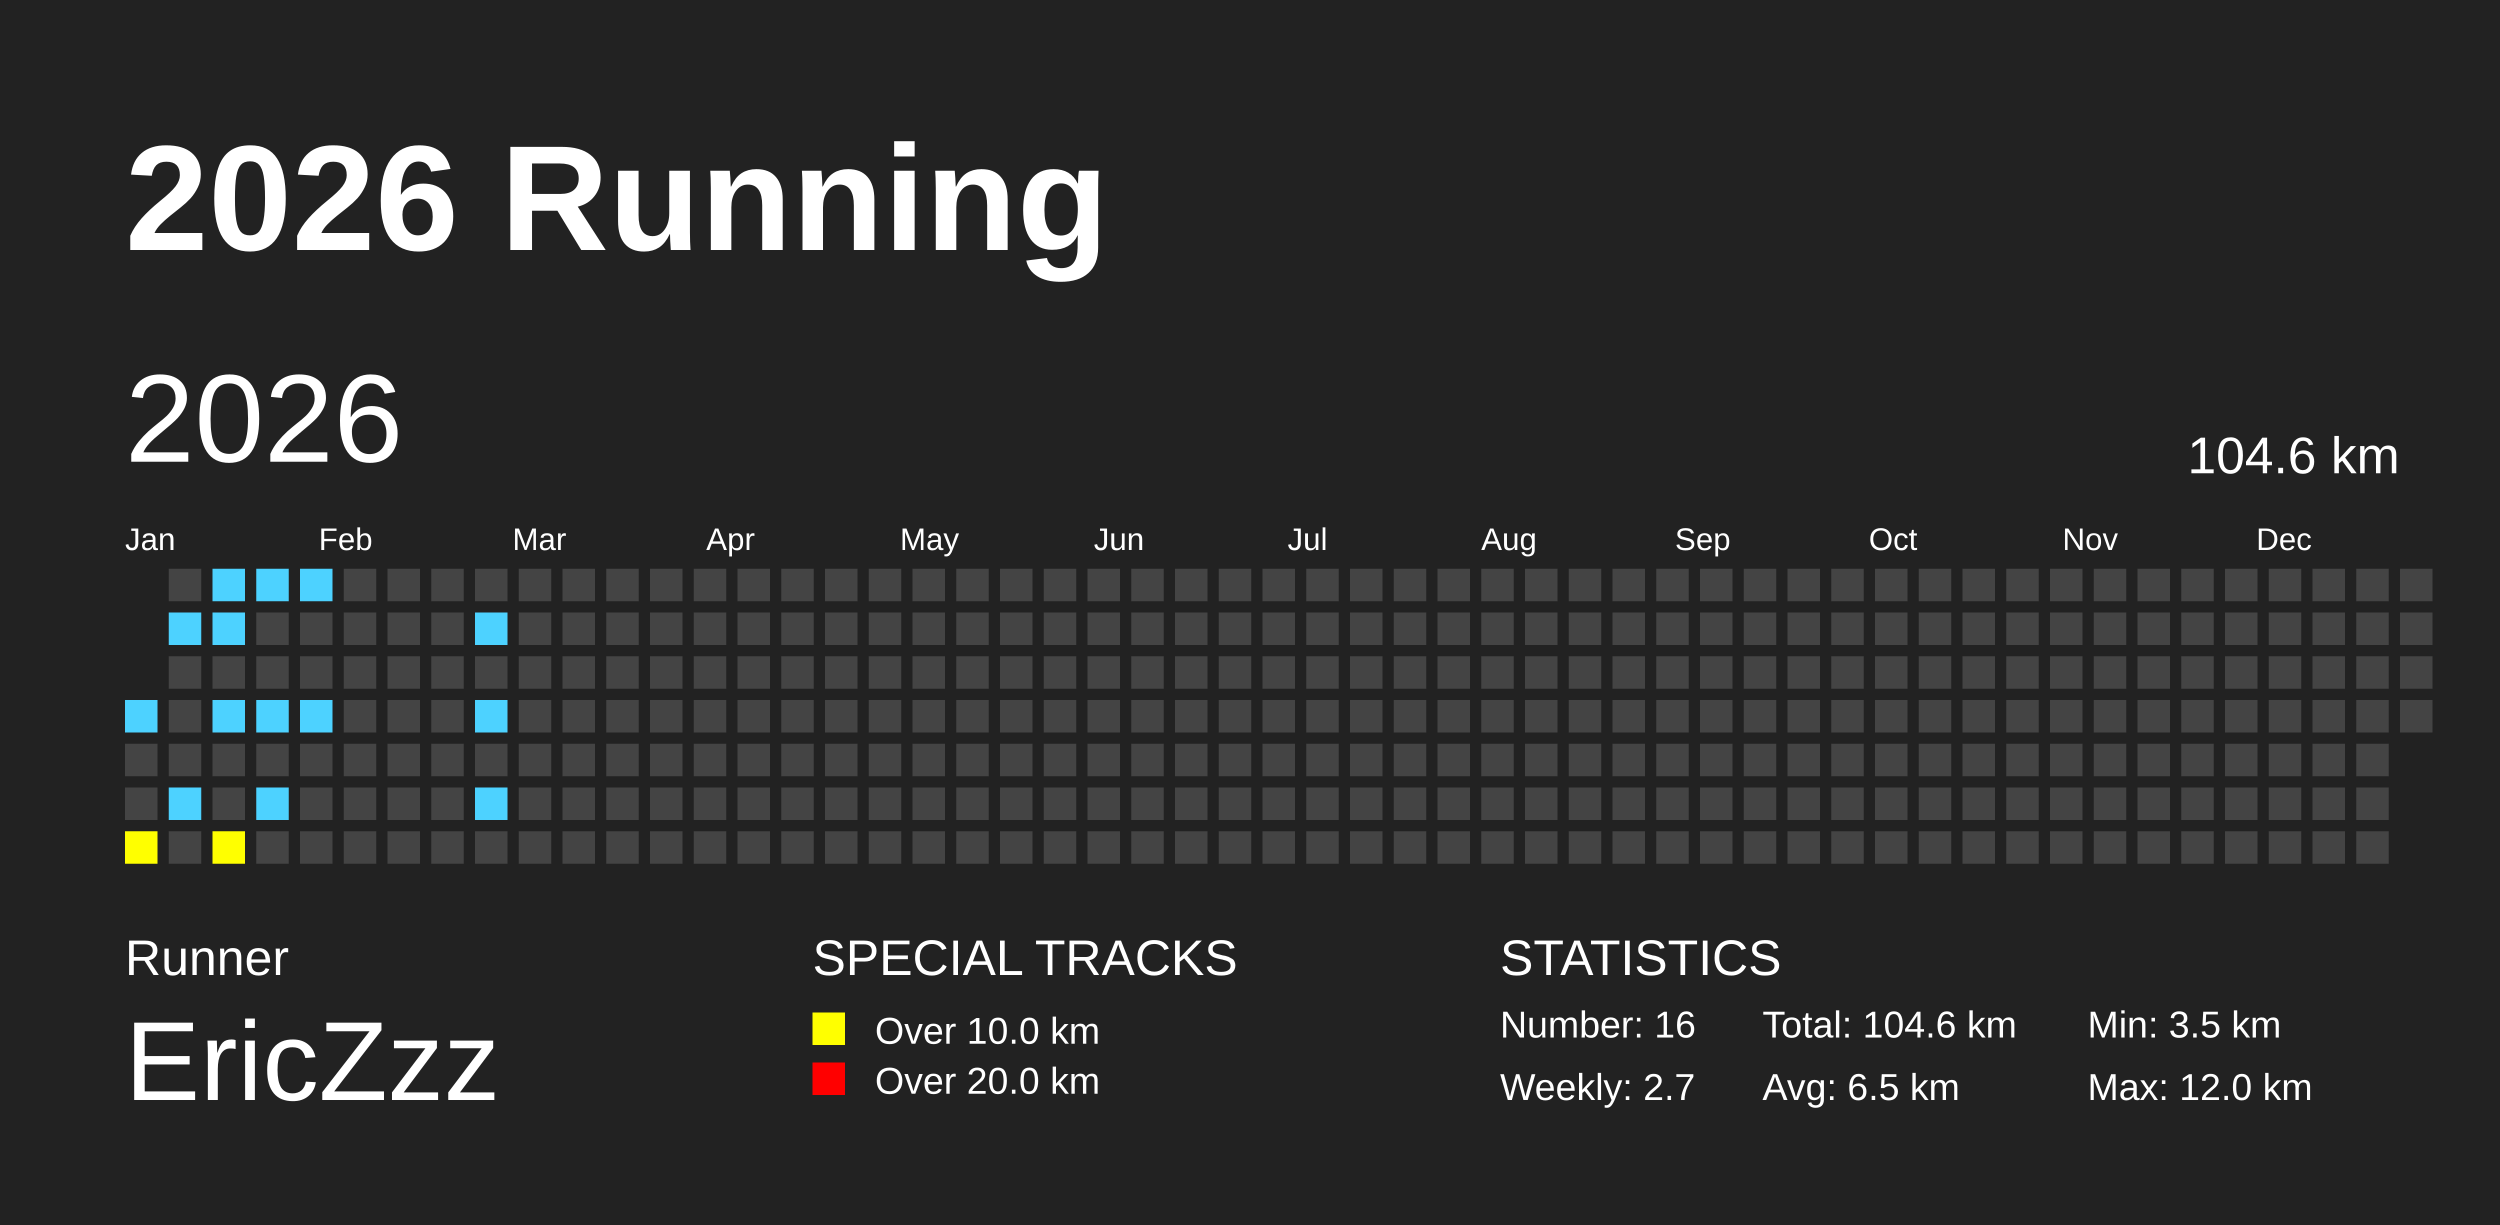
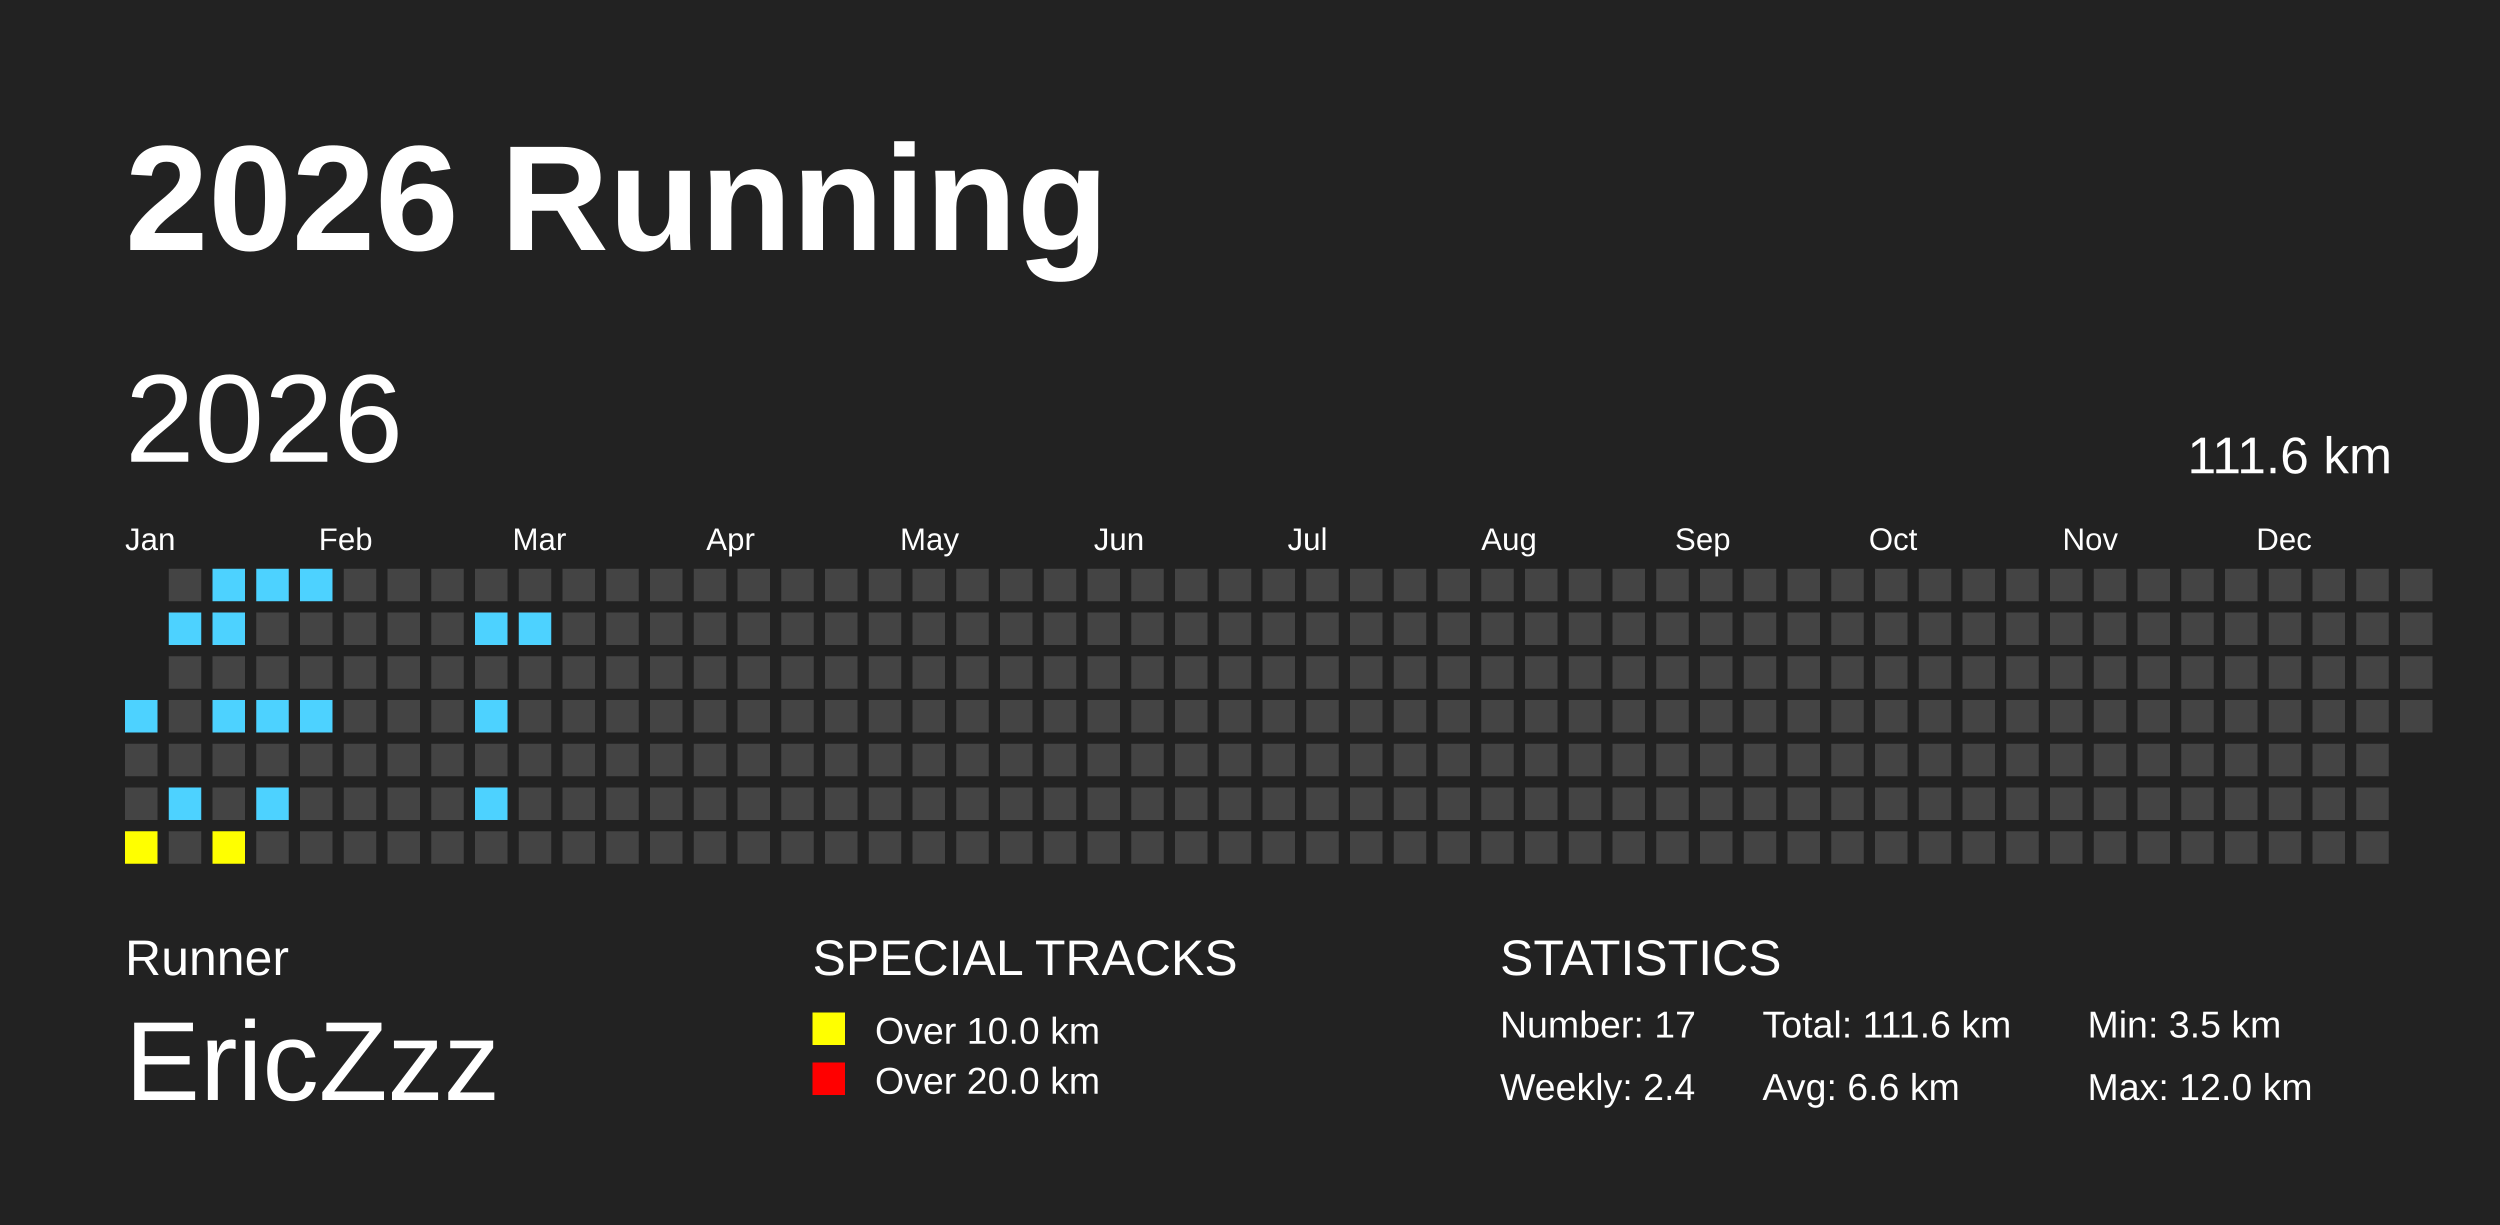
<svg xmlns="http://www.w3.org/2000/svg" baseProfile="full" height="98mm" version="1.1" viewBox="0,0,200,98" width="200mm">
  <defs />
  <rect fill="#222222" height="98" width="200" x="0" y="0" />
  <text fill="#FFFFFF" style="font-size:12px; font-family:Arial; font-weight:bold;" x="10" y="20">2026 Running</text>
  <text fill="#FFFFFF" style="font-size:4px; font-family:Arial" x="10" y="78">Runner</text>
  <text fill="#FFFFFF" style="font-size:9px; font-family:Arial" x="10" y="88">EricZzz</text>
  <text fill="#FFFFFF" style="font-size:4px; font-family:Arial" x="65" y="78">SPECIAL TRACKS</text>
  <rect fill="yellow" height="2.6" width="2.6" x="65" y="81" />
  <text fill="#FFFFFF" style="font-size:3px; font-family:Arial" x="70" y="83.5">Over 10.0 km</text>
  <rect fill="red" height="2.6" width="2.6" x="65" y="85" />
  <text fill="#FFFFFF" style="font-size:3px; font-family:Arial" x="70" y="87.5">Over 20.0 km</text>
  <text fill="#FFFFFF" style="font-size:4px; font-family:Arial" x="120" y="78">STATISTICS</text>
-   <text fill="#FFFFFF" style="font-size:3px; font-family:Arial" x="120" y="83">Number: 16</text>
-   <text fill="#FFFFFF" style="font-size:3px; font-family:Arial" x="120" y="88">Weekly: 2.7</text>
-   <text fill="#FFFFFF" style="font-size:3px; font-family:Arial" x="141" y="83">Total: 104.6 km</text>
-   <text fill="#FFFFFF" style="font-size:3px; font-family:Arial" x="141" y="88">Avg: 6.5 km</text>
+   <text fill="#FFFFFF" style="font-size:3px; font-family:Arial" x="120" y="83">Number: 17</text>
+   <text fill="#FFFFFF" style="font-size:3px; font-family:Arial" x="120" y="88">Weekly: 2.4</text>
+   <text fill="#FFFFFF" style="font-size:3px; font-family:Arial" x="141" y="83">Total: 111.6 km</text>
+   <text fill="#FFFFFF" style="font-size:3px; font-family:Arial" x="141" y="88">Avg: 6.6 km</text>
  <text fill="#FFFFFF" style="font-size:3px; font-family:Arial" x="167" y="83">Min: 3.5 km</text>
  <text fill="#FFFFFF" style="font-size:3px; font-family:Arial" x="167" y="88">Max: 12.0 km</text>
  <text dominant-baseline="hanging" fill="#FFFFFF" style="font-size:10.0px; font-family:Arial;" x="10" y="30">2026</text>
-   <text dominant-baseline="hanging" fill="#FFFFFF" style="font-size:4.125px; font-family:Arial;" x="175" y="35">104.6 km</text>
+   <text dominant-baseline="hanging" fill="#FFFFFF" style="font-size:4.125px; font-family:Arial;" x="175" y="35">111.6 km</text>
  <text fill="#FFFFFF" style="font-size:2.5px; font-family:Arial" x="10.0" y="44">Jan</text>
  <text fill="#FFFFFF" style="font-size:2.5px; font-family:Arial" x="25.5" y="44">Feb</text>
  <text fill="#FFFFFF" style="font-size:2.5px; font-family:Arial" x="41.0" y="44">Mar</text>
  <text fill="#FFFFFF" style="font-size:2.5px; font-family:Arial" x="56.5" y="44">Apr</text>
  <text fill="#FFFFFF" style="font-size:2.5px; font-family:Arial" x="72.0" y="44">May</text>
  <text fill="#FFFFFF" style="font-size:2.5px; font-family:Arial" x="87.5" y="44">Jun</text>
  <text fill="#FFFFFF" style="font-size:2.5px; font-family:Arial" x="103.0" y="44">Jul</text>
  <text fill="#FFFFFF" style="font-size:2.5px; font-family:Arial" x="118.5" y="44">Aug</text>
  <text fill="#FFFFFF" style="font-size:2.5px; font-family:Arial" x="134.0" y="44">Sep</text>
  <text fill="#FFFFFF" style="font-size:2.5px; font-family:Arial" x="149.5" y="44">Oct</text>
  <text fill="#FFFFFF" style="font-size:2.5px; font-family:Arial" x="165.0" y="44">Nov</text>
  <text fill="#FFFFFF" style="font-size:2.5px; font-family:Arial" x="180.5" y="44">Dec</text>
  <rect fill="#4DD2FF" height="2.6" width="2.6" x="10.0" y="56.0" />
  <rect fill="#444444" height="2.6" width="2.6" x="10.0" y="59.5" />
  <rect fill="#444444" height="2.6" width="2.6" x="10.0" y="63.0" />
  <rect fill="yellow" height="2.6" width="2.6" x="10.0" y="66.5" />
  <rect fill="#444444" height="2.6" width="2.6" x="13.5" y="45.5" />
  <rect fill="#4DD2FF" height="2.6" width="2.6" x="13.5" y="49.0" />
  <rect fill="#444444" height="2.6" width="2.6" x="13.5" y="52.5" />
  <rect fill="#444444" height="2.6" width="2.6" x="13.5" y="56.0" />
  <rect fill="#444444" height="2.6" width="2.6" x="13.5" y="59.5" />
  <rect fill="#4DD2FF" height="2.6" width="2.6" x="13.5" y="63.0" />
  <rect fill="#444444" height="2.6" width="2.6" x="13.5" y="66.5" />
  <rect fill="#4DD2FF" height="2.6" width="2.6" x="17.0" y="45.5" />
  <rect fill="#4DD2FF" height="2.6" width="2.6" x="17.0" y="49.0" />
  <rect fill="#444444" height="2.6" width="2.6" x="17.0" y="52.5" />
  <rect fill="#4DD2FF" height="2.6" width="2.6" x="17.0" y="56.0" />
  <rect fill="#444444" height="2.6" width="2.6" x="17.0" y="59.5" />
  <rect fill="#444444" height="2.6" width="2.6" x="17.0" y="63.0" />
  <rect fill="yellow" height="2.6" width="2.6" x="17.0" y="66.5" />
  <rect fill="#4DD2FF" height="2.6" width="2.6" x="20.5" y="45.5" />
  <rect fill="#444444" height="2.6" width="2.6" x="20.5" y="49.0" />
  <rect fill="#444444" height="2.6" width="2.6" x="20.5" y="52.5" />
  <rect fill="#4DD2FF" height="2.6" width="2.6" x="20.5" y="56.0" />
  <rect fill="#444444" height="2.6" width="2.6" x="20.5" y="59.5" />
  <rect fill="#4DD2FF" height="2.6" width="2.6" x="20.5" y="63.0" />
  <rect fill="#444444" height="2.6" width="2.6" x="20.5" y="66.5" />
  <rect fill="#4DD2FF" height="2.6" width="2.6" x="24.0" y="45.5" />
  <rect fill="#444444" height="2.6" width="2.6" x="24.0" y="49.0" />
  <rect fill="#444444" height="2.6" width="2.6" x="24.0" y="52.5" />
  <rect fill="#4DD2FF" height="2.6" width="2.6" x="24.0" y="56.0" />
  <rect fill="#444444" height="2.6" width="2.6" x="24.0" y="59.5" />
  <rect fill="#444444" height="2.6" width="2.6" x="24.0" y="63.0" />
  <rect fill="#444444" height="2.6" width="2.6" x="24.0" y="66.5" />
  <rect fill="#444444" height="2.6" width="2.6" x="27.5" y="45.5" />
  <rect fill="#444444" height="2.6" width="2.6" x="27.5" y="49.0" />
  <rect fill="#444444" height="2.6" width="2.6" x="27.5" y="52.5" />
  <rect fill="#444444" height="2.6" width="2.6" x="27.5" y="56.0" />
  <rect fill="#444444" height="2.6" width="2.6" x="27.5" y="59.5" />
  <rect fill="#444444" height="2.6" width="2.6" x="27.5" y="63.0" />
  <rect fill="#444444" height="2.6" width="2.6" x="27.5" y="66.5" />
  <rect fill="#444444" height="2.6" width="2.6" x="31.0" y="45.5" />
  <rect fill="#444444" height="2.6" width="2.6" x="31.0" y="49.0" />
  <rect fill="#444444" height="2.6" width="2.6" x="31.0" y="52.5" />
  <rect fill="#444444" height="2.6" width="2.6" x="31.0" y="56.0" />
  <rect fill="#444444" height="2.6" width="2.6" x="31.0" y="59.5" />
  <rect fill="#444444" height="2.6" width="2.6" x="31.0" y="63.0" />
  <rect fill="#444444" height="2.6" width="2.6" x="31.0" y="66.5" />
  <rect fill="#444444" height="2.6" width="2.6" x="34.5" y="45.5" />
  <rect fill="#444444" height="2.6" width="2.6" x="34.5" y="49.0" />
  <rect fill="#444444" height="2.6" width="2.6" x="34.5" y="52.5" />
  <rect fill="#444444" height="2.6" width="2.6" x="34.5" y="56.0" />
  <rect fill="#444444" height="2.6" width="2.6" x="34.5" y="59.5" />
  <rect fill="#444444" height="2.6" width="2.6" x="34.5" y="63.0" />
  <rect fill="#444444" height="2.6" width="2.6" x="34.5" y="66.5" />
  <rect fill="#444444" height="2.6" width="2.6" x="38.0" y="45.5" />
  <rect fill="#4DD2FF" height="2.6" width="2.6" x="38.0" y="49.0" />
  <rect fill="#444444" height="2.6" width="2.6" x="38.0" y="52.5" />
  <rect fill="#4DD2FF" height="2.6" width="2.6" x="38.0" y="56.0" />
  <rect fill="#444444" height="2.6" width="2.6" x="38.0" y="59.5" />
  <rect fill="#4DD2FF" height="2.6" width="2.6" x="38.0" y="63.0" />
  <rect fill="#444444" height="2.6" width="2.6" x="38.0" y="66.5" />
  <rect fill="#444444" height="2.6" width="2.6" x="41.5" y="45.5" />
-   <rect fill="#444444" height="2.6" width="2.6" x="41.5" y="49.0" />
+   <rect fill="#4DD2FF" height="2.6" width="2.6" x="41.5" y="49.0" />
  <rect fill="#444444" height="2.6" width="2.6" x="41.5" y="52.5" />
  <rect fill="#444444" height="2.6" width="2.6" x="41.5" y="56.0" />
  <rect fill="#444444" height="2.6" width="2.6" x="41.5" y="59.5" />
  <rect fill="#444444" height="2.6" width="2.6" x="41.5" y="63.0" />
  <rect fill="#444444" height="2.6" width="2.6" x="41.5" y="66.5" />
  <rect fill="#444444" height="2.6" width="2.6" x="45.0" y="45.5" />
  <rect fill="#444444" height="2.6" width="2.6" x="45.0" y="49.0" />
  <rect fill="#444444" height="2.6" width="2.6" x="45.0" y="52.5" />
  <rect fill="#444444" height="2.6" width="2.6" x="45.0" y="56.0" />
  <rect fill="#444444" height="2.6" width="2.6" x="45.0" y="59.5" />
  <rect fill="#444444" height="2.6" width="2.6" x="45.0" y="63.0" />
  <rect fill="#444444" height="2.6" width="2.6" x="45.0" y="66.5" />
  <rect fill="#444444" height="2.6" width="2.6" x="48.5" y="45.5" />
  <rect fill="#444444" height="2.6" width="2.6" x="48.5" y="49.0" />
  <rect fill="#444444" height="2.6" width="2.6" x="48.5" y="52.5" />
  <rect fill="#444444" height="2.6" width="2.6" x="48.5" y="56.0" />
  <rect fill="#444444" height="2.6" width="2.6" x="48.5" y="59.5" />
  <rect fill="#444444" height="2.6" width="2.6" x="48.5" y="63.0" />
  <rect fill="#444444" height="2.6" width="2.6" x="48.5" y="66.5" />
  <rect fill="#444444" height="2.6" width="2.6" x="52.0" y="45.5" />
  <rect fill="#444444" height="2.6" width="2.6" x="52.0" y="49.0" />
  <rect fill="#444444" height="2.6" width="2.6" x="52.0" y="52.5" />
  <rect fill="#444444" height="2.6" width="2.6" x="52.0" y="56.0" />
  <rect fill="#444444" height="2.6" width="2.6" x="52.0" y="59.5" />
  <rect fill="#444444" height="2.6" width="2.6" x="52.0" y="63.0" />
  <rect fill="#444444" height="2.6" width="2.6" x="52.0" y="66.5" />
  <rect fill="#444444" height="2.6" width="2.6" x="55.5" y="45.5" />
  <rect fill="#444444" height="2.6" width="2.6" x="55.5" y="49.0" />
  <rect fill="#444444" height="2.6" width="2.6" x="55.5" y="52.5" />
  <rect fill="#444444" height="2.6" width="2.6" x="55.5" y="56.0" />
  <rect fill="#444444" height="2.6" width="2.6" x="55.5" y="59.5" />
  <rect fill="#444444" height="2.6" width="2.6" x="55.5" y="63.0" />
  <rect fill="#444444" height="2.6" width="2.6" x="55.5" y="66.5" />
  <rect fill="#444444" height="2.6" width="2.6" x="59.0" y="45.5" />
  <rect fill="#444444" height="2.6" width="2.6" x="59.0" y="49.0" />
  <rect fill="#444444" height="2.6" width="2.6" x="59.0" y="52.5" />
  <rect fill="#444444" height="2.6" width="2.6" x="59.0" y="56.0" />
  <rect fill="#444444" height="2.6" width="2.6" x="59.0" y="59.5" />
  <rect fill="#444444" height="2.6" width="2.6" x="59.0" y="63.0" />
  <rect fill="#444444" height="2.6" width="2.6" x="59.0" y="66.5" />
  <rect fill="#444444" height="2.6" width="2.6" x="62.5" y="45.5" />
  <rect fill="#444444" height="2.6" width="2.6" x="62.5" y="49.0" />
  <rect fill="#444444" height="2.6" width="2.6" x="62.5" y="52.5" />
  <rect fill="#444444" height="2.6" width="2.6" x="62.5" y="56.0" />
  <rect fill="#444444" height="2.6" width="2.6" x="62.5" y="59.5" />
  <rect fill="#444444" height="2.6" width="2.6" x="62.5" y="63.0" />
  <rect fill="#444444" height="2.6" width="2.6" x="62.5" y="66.5" />
  <rect fill="#444444" height="2.6" width="2.6" x="66.0" y="45.5" />
  <rect fill="#444444" height="2.6" width="2.6" x="66.0" y="49.0" />
  <rect fill="#444444" height="2.6" width="2.6" x="66.0" y="52.5" />
  <rect fill="#444444" height="2.6" width="2.6" x="66.0" y="56.0" />
  <rect fill="#444444" height="2.6" width="2.6" x="66.0" y="59.5" />
  <rect fill="#444444" height="2.6" width="2.6" x="66.0" y="63.0" />
  <rect fill="#444444" height="2.6" width="2.6" x="66.0" y="66.5" />
  <rect fill="#444444" height="2.6" width="2.6" x="69.5" y="45.5" />
  <rect fill="#444444" height="2.6" width="2.6" x="69.5" y="49.0" />
  <rect fill="#444444" height="2.6" width="2.6" x="69.5" y="52.5" />
  <rect fill="#444444" height="2.6" width="2.6" x="69.5" y="56.0" />
  <rect fill="#444444" height="2.6" width="2.6" x="69.5" y="59.5" />
  <rect fill="#444444" height="2.6" width="2.6" x="69.5" y="63.0" />
  <rect fill="#444444" height="2.6" width="2.6" x="69.5" y="66.5" />
  <rect fill="#444444" height="2.6" width="2.6" x="73.0" y="45.5" />
  <rect fill="#444444" height="2.6" width="2.6" x="73.0" y="49.0" />
  <rect fill="#444444" height="2.6" width="2.6" x="73.0" y="52.5" />
  <rect fill="#444444" height="2.6" width="2.6" x="73.0" y="56.0" />
  <rect fill="#444444" height="2.6" width="2.6" x="73.0" y="59.5" />
  <rect fill="#444444" height="2.6" width="2.6" x="73.0" y="63.0" />
  <rect fill="#444444" height="2.6" width="2.6" x="73.0" y="66.5" />
  <rect fill="#444444" height="2.6" width="2.6" x="76.5" y="45.5" />
  <rect fill="#444444" height="2.6" width="2.6" x="76.5" y="49.0" />
  <rect fill="#444444" height="2.6" width="2.6" x="76.5" y="52.5" />
  <rect fill="#444444" height="2.6" width="2.6" x="76.5" y="56.0" />
  <rect fill="#444444" height="2.6" width="2.6" x="76.5" y="59.5" />
  <rect fill="#444444" height="2.6" width="2.6" x="76.5" y="63.0" />
  <rect fill="#444444" height="2.6" width="2.6" x="76.5" y="66.5" />
  <rect fill="#444444" height="2.6" width="2.6" x="80.0" y="45.5" />
  <rect fill="#444444" height="2.6" width="2.6" x="80.0" y="49.0" />
  <rect fill="#444444" height="2.6" width="2.6" x="80.0" y="52.5" />
  <rect fill="#444444" height="2.6" width="2.6" x="80.0" y="56.0" />
  <rect fill="#444444" height="2.6" width="2.6" x="80.0" y="59.5" />
  <rect fill="#444444" height="2.6" width="2.6" x="80.0" y="63.0" />
  <rect fill="#444444" height="2.6" width="2.6" x="80.0" y="66.5" />
  <rect fill="#444444" height="2.6" width="2.6" x="83.5" y="45.5" />
  <rect fill="#444444" height="2.6" width="2.6" x="83.5" y="49.0" />
  <rect fill="#444444" height="2.6" width="2.6" x="83.5" y="52.5" />
  <rect fill="#444444" height="2.6" width="2.6" x="83.5" y="56.0" />
  <rect fill="#444444" height="2.6" width="2.6" x="83.5" y="59.5" />
  <rect fill="#444444" height="2.6" width="2.6" x="83.5" y="63.0" />
  <rect fill="#444444" height="2.6" width="2.6" x="83.5" y="66.5" />
  <rect fill="#444444" height="2.6" width="2.6" x="87.0" y="45.5" />
  <rect fill="#444444" height="2.6" width="2.6" x="87.0" y="49.0" />
  <rect fill="#444444" height="2.6" width="2.6" x="87.0" y="52.5" />
  <rect fill="#444444" height="2.6" width="2.6" x="87.0" y="56.0" />
  <rect fill="#444444" height="2.6" width="2.6" x="87.0" y="59.5" />
  <rect fill="#444444" height="2.6" width="2.6" x="87.0" y="63.0" />
  <rect fill="#444444" height="2.6" width="2.6" x="87.0" y="66.5" />
  <rect fill="#444444" height="2.6" width="2.6" x="90.5" y="45.5" />
  <rect fill="#444444" height="2.6" width="2.6" x="90.5" y="49.0" />
  <rect fill="#444444" height="2.6" width="2.6" x="90.5" y="52.5" />
  <rect fill="#444444" height="2.6" width="2.6" x="90.5" y="56.0" />
  <rect fill="#444444" height="2.6" width="2.6" x="90.5" y="59.5" />
  <rect fill="#444444" height="2.6" width="2.6" x="90.5" y="63.0" />
  <rect fill="#444444" height="2.6" width="2.6" x="90.5" y="66.5" />
  <rect fill="#444444" height="2.6" width="2.6" x="94.0" y="45.5" />
  <rect fill="#444444" height="2.6" width="2.6" x="94.0" y="49.0" />
  <rect fill="#444444" height="2.6" width="2.6" x="94.0" y="52.5" />
  <rect fill="#444444" height="2.6" width="2.6" x="94.0" y="56.0" />
  <rect fill="#444444" height="2.6" width="2.6" x="94.0" y="59.5" />
  <rect fill="#444444" height="2.6" width="2.6" x="94.0" y="63.0" />
  <rect fill="#444444" height="2.6" width="2.6" x="94.0" y="66.5" />
  <rect fill="#444444" height="2.6" width="2.6" x="97.5" y="45.5" />
  <rect fill="#444444" height="2.6" width="2.6" x="97.5" y="49.0" />
  <rect fill="#444444" height="2.6" width="2.6" x="97.5" y="52.5" />
  <rect fill="#444444" height="2.6" width="2.6" x="97.5" y="56.0" />
  <rect fill="#444444" height="2.6" width="2.6" x="97.5" y="59.5" />
  <rect fill="#444444" height="2.6" width="2.6" x="97.5" y="63.0" />
  <rect fill="#444444" height="2.6" width="2.6" x="97.5" y="66.5" />
  <rect fill="#444444" height="2.6" width="2.6" x="101.0" y="45.5" />
  <rect fill="#444444" height="2.6" width="2.6" x="101.0" y="49.0" />
  <rect fill="#444444" height="2.6" width="2.6" x="101.0" y="52.5" />
  <rect fill="#444444" height="2.6" width="2.6" x="101.0" y="56.0" />
  <rect fill="#444444" height="2.6" width="2.6" x="101.0" y="59.5" />
  <rect fill="#444444" height="2.6" width="2.6" x="101.0" y="63.0" />
  <rect fill="#444444" height="2.6" width="2.6" x="101.0" y="66.5" />
  <rect fill="#444444" height="2.6" width="2.6" x="104.5" y="45.5" />
  <rect fill="#444444" height="2.6" width="2.6" x="104.5" y="49.0" />
  <rect fill="#444444" height="2.6" width="2.6" x="104.5" y="52.5" />
  <rect fill="#444444" height="2.6" width="2.6" x="104.5" y="56.0" />
  <rect fill="#444444" height="2.6" width="2.6" x="104.5" y="59.5" />
  <rect fill="#444444" height="2.6" width="2.6" x="104.5" y="63.0" />
  <rect fill="#444444" height="2.6" width="2.6" x="104.5" y="66.5" />
  <rect fill="#444444" height="2.6" width="2.6" x="108.0" y="45.5" />
  <rect fill="#444444" height="2.6" width="2.6" x="108.0" y="49.0" />
  <rect fill="#444444" height="2.6" width="2.6" x="108.0" y="52.5" />
  <rect fill="#444444" height="2.6" width="2.6" x="108.0" y="56.0" />
  <rect fill="#444444" height="2.6" width="2.6" x="108.0" y="59.5" />
  <rect fill="#444444" height="2.6" width="2.6" x="108.0" y="63.0" />
  <rect fill="#444444" height="2.6" width="2.6" x="108.0" y="66.5" />
  <rect fill="#444444" height="2.6" width="2.6" x="111.5" y="45.5" />
  <rect fill="#444444" height="2.6" width="2.6" x="111.5" y="49.0" />
  <rect fill="#444444" height="2.6" width="2.6" x="111.5" y="52.5" />
  <rect fill="#444444" height="2.6" width="2.6" x="111.5" y="56.0" />
  <rect fill="#444444" height="2.6" width="2.6" x="111.5" y="59.5" />
  <rect fill="#444444" height="2.6" width="2.6" x="111.5" y="63.0" />
  <rect fill="#444444" height="2.6" width="2.6" x="111.5" y="66.5" />
  <rect fill="#444444" height="2.6" width="2.6" x="115.0" y="45.5" />
  <rect fill="#444444" height="2.6" width="2.6" x="115.0" y="49.0" />
  <rect fill="#444444" height="2.6" width="2.6" x="115.0" y="52.5" />
  <rect fill="#444444" height="2.6" width="2.6" x="115.0" y="56.0" />
  <rect fill="#444444" height="2.6" width="2.6" x="115.0" y="59.5" />
  <rect fill="#444444" height="2.6" width="2.6" x="115.0" y="63.0" />
  <rect fill="#444444" height="2.6" width="2.6" x="115.0" y="66.5" />
  <rect fill="#444444" height="2.6" width="2.6" x="118.5" y="45.5" />
  <rect fill="#444444" height="2.6" width="2.6" x="118.5" y="49.0" />
  <rect fill="#444444" height="2.6" width="2.6" x="118.5" y="52.5" />
  <rect fill="#444444" height="2.6" width="2.6" x="118.5" y="56.0" />
  <rect fill="#444444" height="2.6" width="2.6" x="118.5" y="59.5" />
  <rect fill="#444444" height="2.6" width="2.6" x="118.5" y="63.0" />
  <rect fill="#444444" height="2.6" width="2.6" x="118.5" y="66.5" />
  <rect fill="#444444" height="2.6" width="2.6" x="122.0" y="45.5" />
  <rect fill="#444444" height="2.6" width="2.6" x="122.0" y="49.0" />
  <rect fill="#444444" height="2.6" width="2.6" x="122.0" y="52.5" />
  <rect fill="#444444" height="2.6" width="2.6" x="122.0" y="56.0" />
  <rect fill="#444444" height="2.6" width="2.6" x="122.0" y="59.5" />
  <rect fill="#444444" height="2.6" width="2.6" x="122.0" y="63.0" />
  <rect fill="#444444" height="2.6" width="2.6" x="122.0" y="66.5" />
  <rect fill="#444444" height="2.6" width="2.6" x="125.5" y="45.5" />
  <rect fill="#444444" height="2.6" width="2.6" x="125.5" y="49.0" />
  <rect fill="#444444" height="2.6" width="2.6" x="125.5" y="52.5" />
  <rect fill="#444444" height="2.6" width="2.6" x="125.5" y="56.0" />
  <rect fill="#444444" height="2.6" width="2.6" x="125.5" y="59.5" />
  <rect fill="#444444" height="2.6" width="2.6" x="125.5" y="63.0" />
  <rect fill="#444444" height="2.6" width="2.6" x="125.5" y="66.5" />
  <rect fill="#444444" height="2.6" width="2.6" x="129.0" y="45.5" />
  <rect fill="#444444" height="2.6" width="2.6" x="129.0" y="49.0" />
  <rect fill="#444444" height="2.6" width="2.6" x="129.0" y="52.5" />
  <rect fill="#444444" height="2.6" width="2.6" x="129.0" y="56.0" />
  <rect fill="#444444" height="2.6" width="2.6" x="129.0" y="59.5" />
  <rect fill="#444444" height="2.6" width="2.6" x="129.0" y="63.0" />
  <rect fill="#444444" height="2.6" width="2.6" x="129.0" y="66.5" />
  <rect fill="#444444" height="2.6" width="2.6" x="132.5" y="45.5" />
  <rect fill="#444444" height="2.6" width="2.6" x="132.5" y="49.0" />
  <rect fill="#444444" height="2.6" width="2.6" x="132.5" y="52.5" />
  <rect fill="#444444" height="2.6" width="2.6" x="132.5" y="56.0" />
  <rect fill="#444444" height="2.6" width="2.6" x="132.5" y="59.5" />
  <rect fill="#444444" height="2.6" width="2.6" x="132.5" y="63.0" />
  <rect fill="#444444" height="2.6" width="2.6" x="132.5" y="66.5" />
  <rect fill="#444444" height="2.6" width="2.6" x="136.0" y="45.5" />
  <rect fill="#444444" height="2.6" width="2.6" x="136.0" y="49.0" />
  <rect fill="#444444" height="2.6" width="2.6" x="136.0" y="52.5" />
  <rect fill="#444444" height="2.6" width="2.6" x="136.0" y="56.0" />
  <rect fill="#444444" height="2.6" width="2.6" x="136.0" y="59.5" />
  <rect fill="#444444" height="2.6" width="2.6" x="136.0" y="63.0" />
  <rect fill="#444444" height="2.6" width="2.6" x="136.0" y="66.5" />
  <rect fill="#444444" height="2.6" width="2.6" x="139.5" y="45.5" />
  <rect fill="#444444" height="2.6" width="2.6" x="139.5" y="49.0" />
  <rect fill="#444444" height="2.6" width="2.6" x="139.5" y="52.5" />
  <rect fill="#444444" height="2.6" width="2.6" x="139.5" y="56.0" />
  <rect fill="#444444" height="2.6" width="2.6" x="139.5" y="59.5" />
  <rect fill="#444444" height="2.6" width="2.6" x="139.5" y="63.0" />
  <rect fill="#444444" height="2.6" width="2.6" x="139.5" y="66.5" />
  <rect fill="#444444" height="2.6" width="2.6" x="143.0" y="45.5" />
  <rect fill="#444444" height="2.6" width="2.6" x="143.0" y="49.0" />
  <rect fill="#444444" height="2.6" width="2.6" x="143.0" y="52.5" />
  <rect fill="#444444" height="2.6" width="2.6" x="143.0" y="56.0" />
  <rect fill="#444444" height="2.6" width="2.6" x="143.0" y="59.5" />
  <rect fill="#444444" height="2.6" width="2.6" x="143.0" y="63.0" />
  <rect fill="#444444" height="2.6" width="2.6" x="143.0" y="66.5" />
  <rect fill="#444444" height="2.6" width="2.6" x="146.5" y="45.5" />
  <rect fill="#444444" height="2.6" width="2.6" x="146.5" y="49.0" />
  <rect fill="#444444" height="2.6" width="2.6" x="146.5" y="52.5" />
  <rect fill="#444444" height="2.6" width="2.6" x="146.5" y="56.0" />
  <rect fill="#444444" height="2.6" width="2.6" x="146.5" y="59.5" />
  <rect fill="#444444" height="2.6" width="2.6" x="146.5" y="63.0" />
  <rect fill="#444444" height="2.6" width="2.6" x="146.5" y="66.5" />
  <rect fill="#444444" height="2.6" width="2.6" x="150.0" y="45.5" />
  <rect fill="#444444" height="2.6" width="2.6" x="150.0" y="49.0" />
  <rect fill="#444444" height="2.6" width="2.6" x="150.0" y="52.5" />
  <rect fill="#444444" height="2.6" width="2.6" x="150.0" y="56.0" />
  <rect fill="#444444" height="2.6" width="2.6" x="150.0" y="59.5" />
  <rect fill="#444444" height="2.6" width="2.6" x="150.0" y="63.0" />
  <rect fill="#444444" height="2.6" width="2.6" x="150.0" y="66.5" />
  <rect fill="#444444" height="2.6" width="2.6" x="153.5" y="45.5" />
  <rect fill="#444444" height="2.6" width="2.6" x="153.5" y="49.0" />
  <rect fill="#444444" height="2.6" width="2.6" x="153.5" y="52.5" />
  <rect fill="#444444" height="2.6" width="2.6" x="153.5" y="56.0" />
  <rect fill="#444444" height="2.6" width="2.6" x="153.5" y="59.5" />
  <rect fill="#444444" height="2.6" width="2.6" x="153.5" y="63.0" />
  <rect fill="#444444" height="2.6" width="2.6" x="153.5" y="66.5" />
  <rect fill="#444444" height="2.6" width="2.6" x="157.0" y="45.5" />
  <rect fill="#444444" height="2.6" width="2.6" x="157.0" y="49.0" />
  <rect fill="#444444" height="2.6" width="2.6" x="157.0" y="52.5" />
  <rect fill="#444444" height="2.6" width="2.6" x="157.0" y="56.0" />
  <rect fill="#444444" height="2.6" width="2.6" x="157.0" y="59.5" />
  <rect fill="#444444" height="2.6" width="2.6" x="157.0" y="63.0" />
  <rect fill="#444444" height="2.6" width="2.6" x="157.0" y="66.5" />
  <rect fill="#444444" height="2.6" width="2.6" x="160.5" y="45.5" />
  <rect fill="#444444" height="2.6" width="2.6" x="160.5" y="49.0" />
  <rect fill="#444444" height="2.6" width="2.6" x="160.5" y="52.5" />
  <rect fill="#444444" height="2.6" width="2.6" x="160.5" y="56.0" />
  <rect fill="#444444" height="2.6" width="2.6" x="160.5" y="59.5" />
  <rect fill="#444444" height="2.6" width="2.6" x="160.5" y="63.0" />
  <rect fill="#444444" height="2.6" width="2.6" x="160.5" y="66.5" />
  <rect fill="#444444" height="2.6" width="2.6" x="164.0" y="45.5" />
  <rect fill="#444444" height="2.6" width="2.6" x="164.0" y="49.0" />
  <rect fill="#444444" height="2.6" width="2.6" x="164.0" y="52.5" />
  <rect fill="#444444" height="2.6" width="2.6" x="164.0" y="56.0" />
  <rect fill="#444444" height="2.6" width="2.6" x="164.0" y="59.5" />
  <rect fill="#444444" height="2.6" width="2.6" x="164.0" y="63.0" />
  <rect fill="#444444" height="2.6" width="2.6" x="164.0" y="66.5" />
  <rect fill="#444444" height="2.6" width="2.6" x="167.5" y="45.5" />
  <rect fill="#444444" height="2.6" width="2.6" x="167.5" y="49.0" />
  <rect fill="#444444" height="2.6" width="2.6" x="167.5" y="52.5" />
  <rect fill="#444444" height="2.6" width="2.6" x="167.5" y="56.0" />
  <rect fill="#444444" height="2.6" width="2.6" x="167.5" y="59.5" />
  <rect fill="#444444" height="2.6" width="2.6" x="167.5" y="63.0" />
  <rect fill="#444444" height="2.6" width="2.6" x="167.5" y="66.5" />
  <rect fill="#444444" height="2.6" width="2.6" x="171.0" y="45.5" />
  <rect fill="#444444" height="2.6" width="2.6" x="171.0" y="49.0" />
  <rect fill="#444444" height="2.6" width="2.6" x="171.0" y="52.5" />
  <rect fill="#444444" height="2.6" width="2.6" x="171.0" y="56.0" />
  <rect fill="#444444" height="2.6" width="2.6" x="171.0" y="59.5" />
  <rect fill="#444444" height="2.6" width="2.6" x="171.0" y="63.0" />
  <rect fill="#444444" height="2.6" width="2.6" x="171.0" y="66.5" />
  <rect fill="#444444" height="2.6" width="2.6" x="174.5" y="45.5" />
  <rect fill="#444444" height="2.6" width="2.6" x="174.5" y="49.0" />
  <rect fill="#444444" height="2.6" width="2.6" x="174.5" y="52.5" />
  <rect fill="#444444" height="2.6" width="2.6" x="174.5" y="56.0" />
  <rect fill="#444444" height="2.6" width="2.6" x="174.5" y="59.5" />
  <rect fill="#444444" height="2.6" width="2.6" x="174.5" y="63.0" />
  <rect fill="#444444" height="2.6" width="2.6" x="174.5" y="66.5" />
  <rect fill="#444444" height="2.6" width="2.6" x="178.0" y="45.5" />
  <rect fill="#444444" height="2.6" width="2.6" x="178.0" y="49.0" />
  <rect fill="#444444" height="2.6" width="2.6" x="178.0" y="52.5" />
  <rect fill="#444444" height="2.6" width="2.6" x="178.0" y="56.0" />
  <rect fill="#444444" height="2.6" width="2.6" x="178.0" y="59.5" />
  <rect fill="#444444" height="2.6" width="2.6" x="178.0" y="63.0" />
  <rect fill="#444444" height="2.6" width="2.6" x="178.0" y="66.5" />
  <rect fill="#444444" height="2.6" width="2.6" x="181.5" y="45.5" />
  <rect fill="#444444" height="2.6" width="2.6" x="181.5" y="49.0" />
  <rect fill="#444444" height="2.6" width="2.6" x="181.5" y="52.5" />
  <rect fill="#444444" height="2.6" width="2.6" x="181.5" y="56.0" />
  <rect fill="#444444" height="2.6" width="2.6" x="181.5" y="59.5" />
  <rect fill="#444444" height="2.6" width="2.6" x="181.5" y="63.0" />
  <rect fill="#444444" height="2.6" width="2.6" x="181.5" y="66.5" />
  <rect fill="#444444" height="2.6" width="2.6" x="185.0" y="45.5" />
  <rect fill="#444444" height="2.6" width="2.6" x="185.0" y="49.0" />
  <rect fill="#444444" height="2.6" width="2.6" x="185.0" y="52.5" />
  <rect fill="#444444" height="2.6" width="2.6" x="185.0" y="56.0" />
  <rect fill="#444444" height="2.6" width="2.6" x="185.0" y="59.5" />
  <rect fill="#444444" height="2.6" width="2.6" x="185.0" y="63.0" />
  <rect fill="#444444" height="2.6" width="2.6" x="185.0" y="66.5" />
  <rect fill="#444444" height="2.6" width="2.6" x="188.5" y="45.5" />
  <rect fill="#444444" height="2.6" width="2.6" x="188.5" y="49.0" />
  <rect fill="#444444" height="2.6" width="2.6" x="188.5" y="52.5" />
  <rect fill="#444444" height="2.6" width="2.6" x="188.5" y="56.0" />
  <rect fill="#444444" height="2.6" width="2.6" x="188.5" y="59.5" />
  <rect fill="#444444" height="2.6" width="2.6" x="188.5" y="63.0" />
  <rect fill="#444444" height="2.6" width="2.6" x="188.5" y="66.5" />
  <rect fill="#444444" height="2.6" width="2.6" x="192.0" y="45.5" />
  <rect fill="#444444" height="2.6" width="2.6" x="192.0" y="49.0" />
  <rect fill="#444444" height="2.6" width="2.6" x="192.0" y="52.5" />
  <rect fill="#444444" height="2.6" width="2.6" x="192.0" y="56.0" />
</svg>
